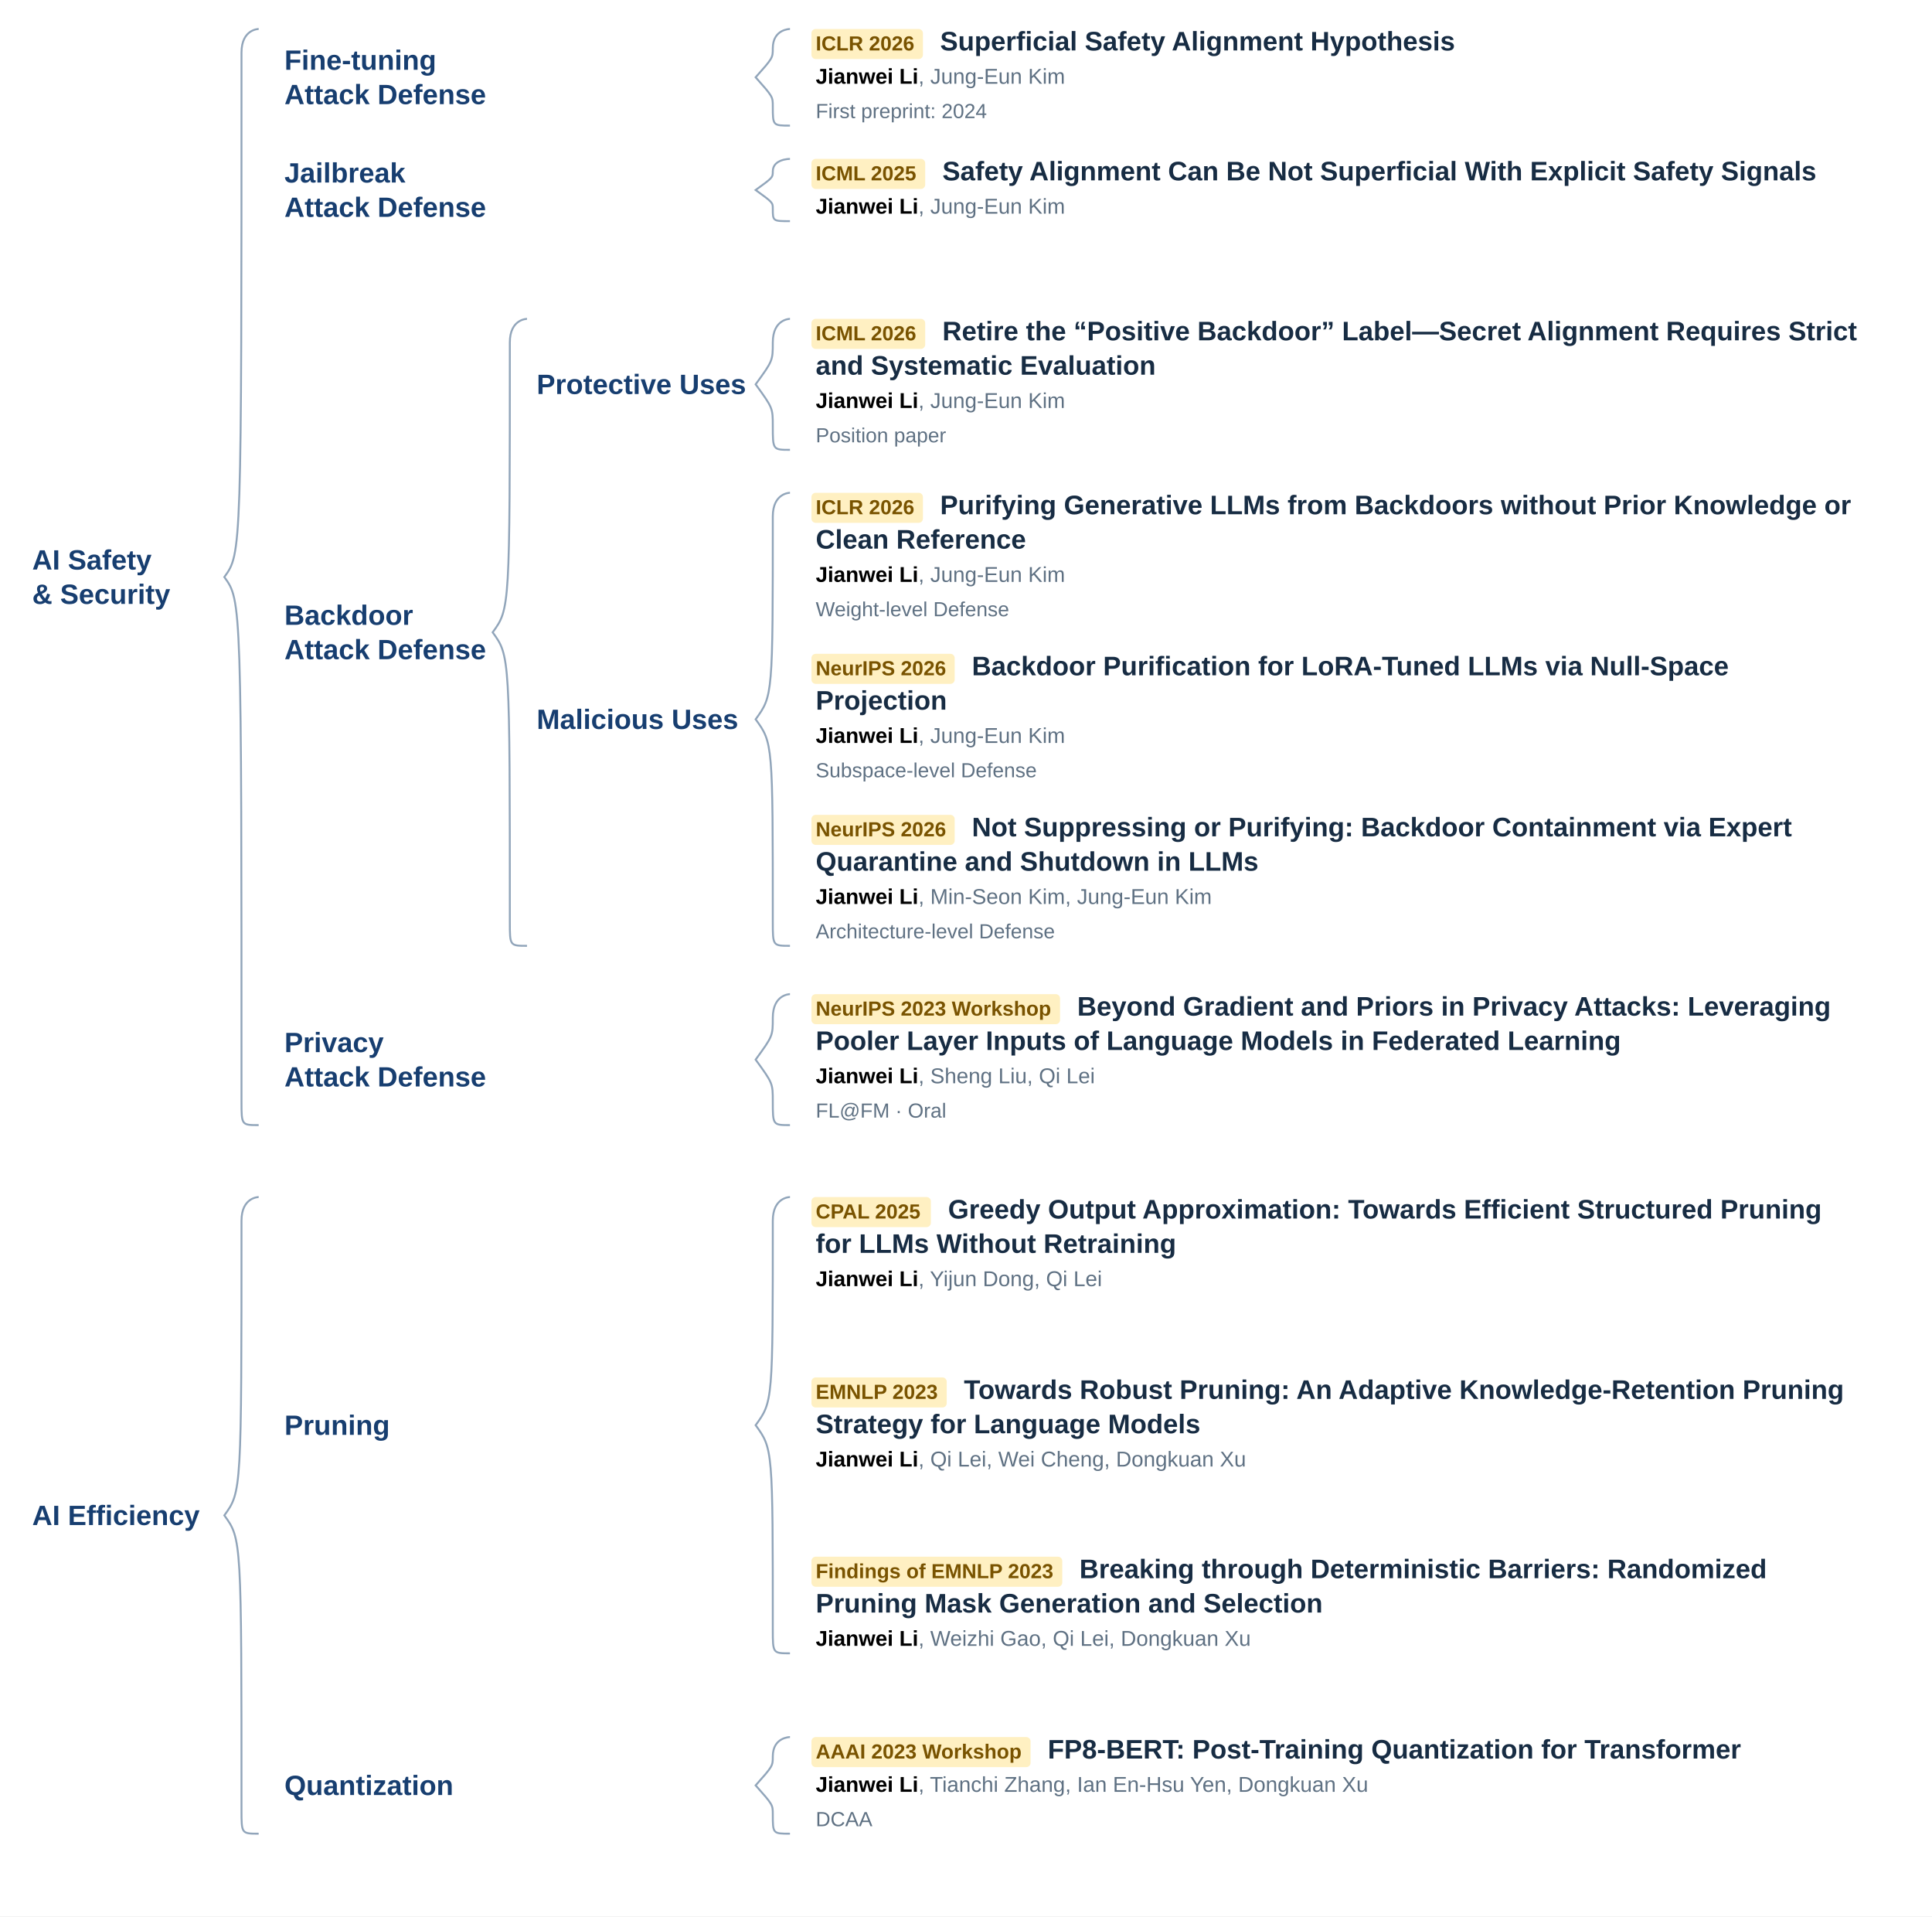
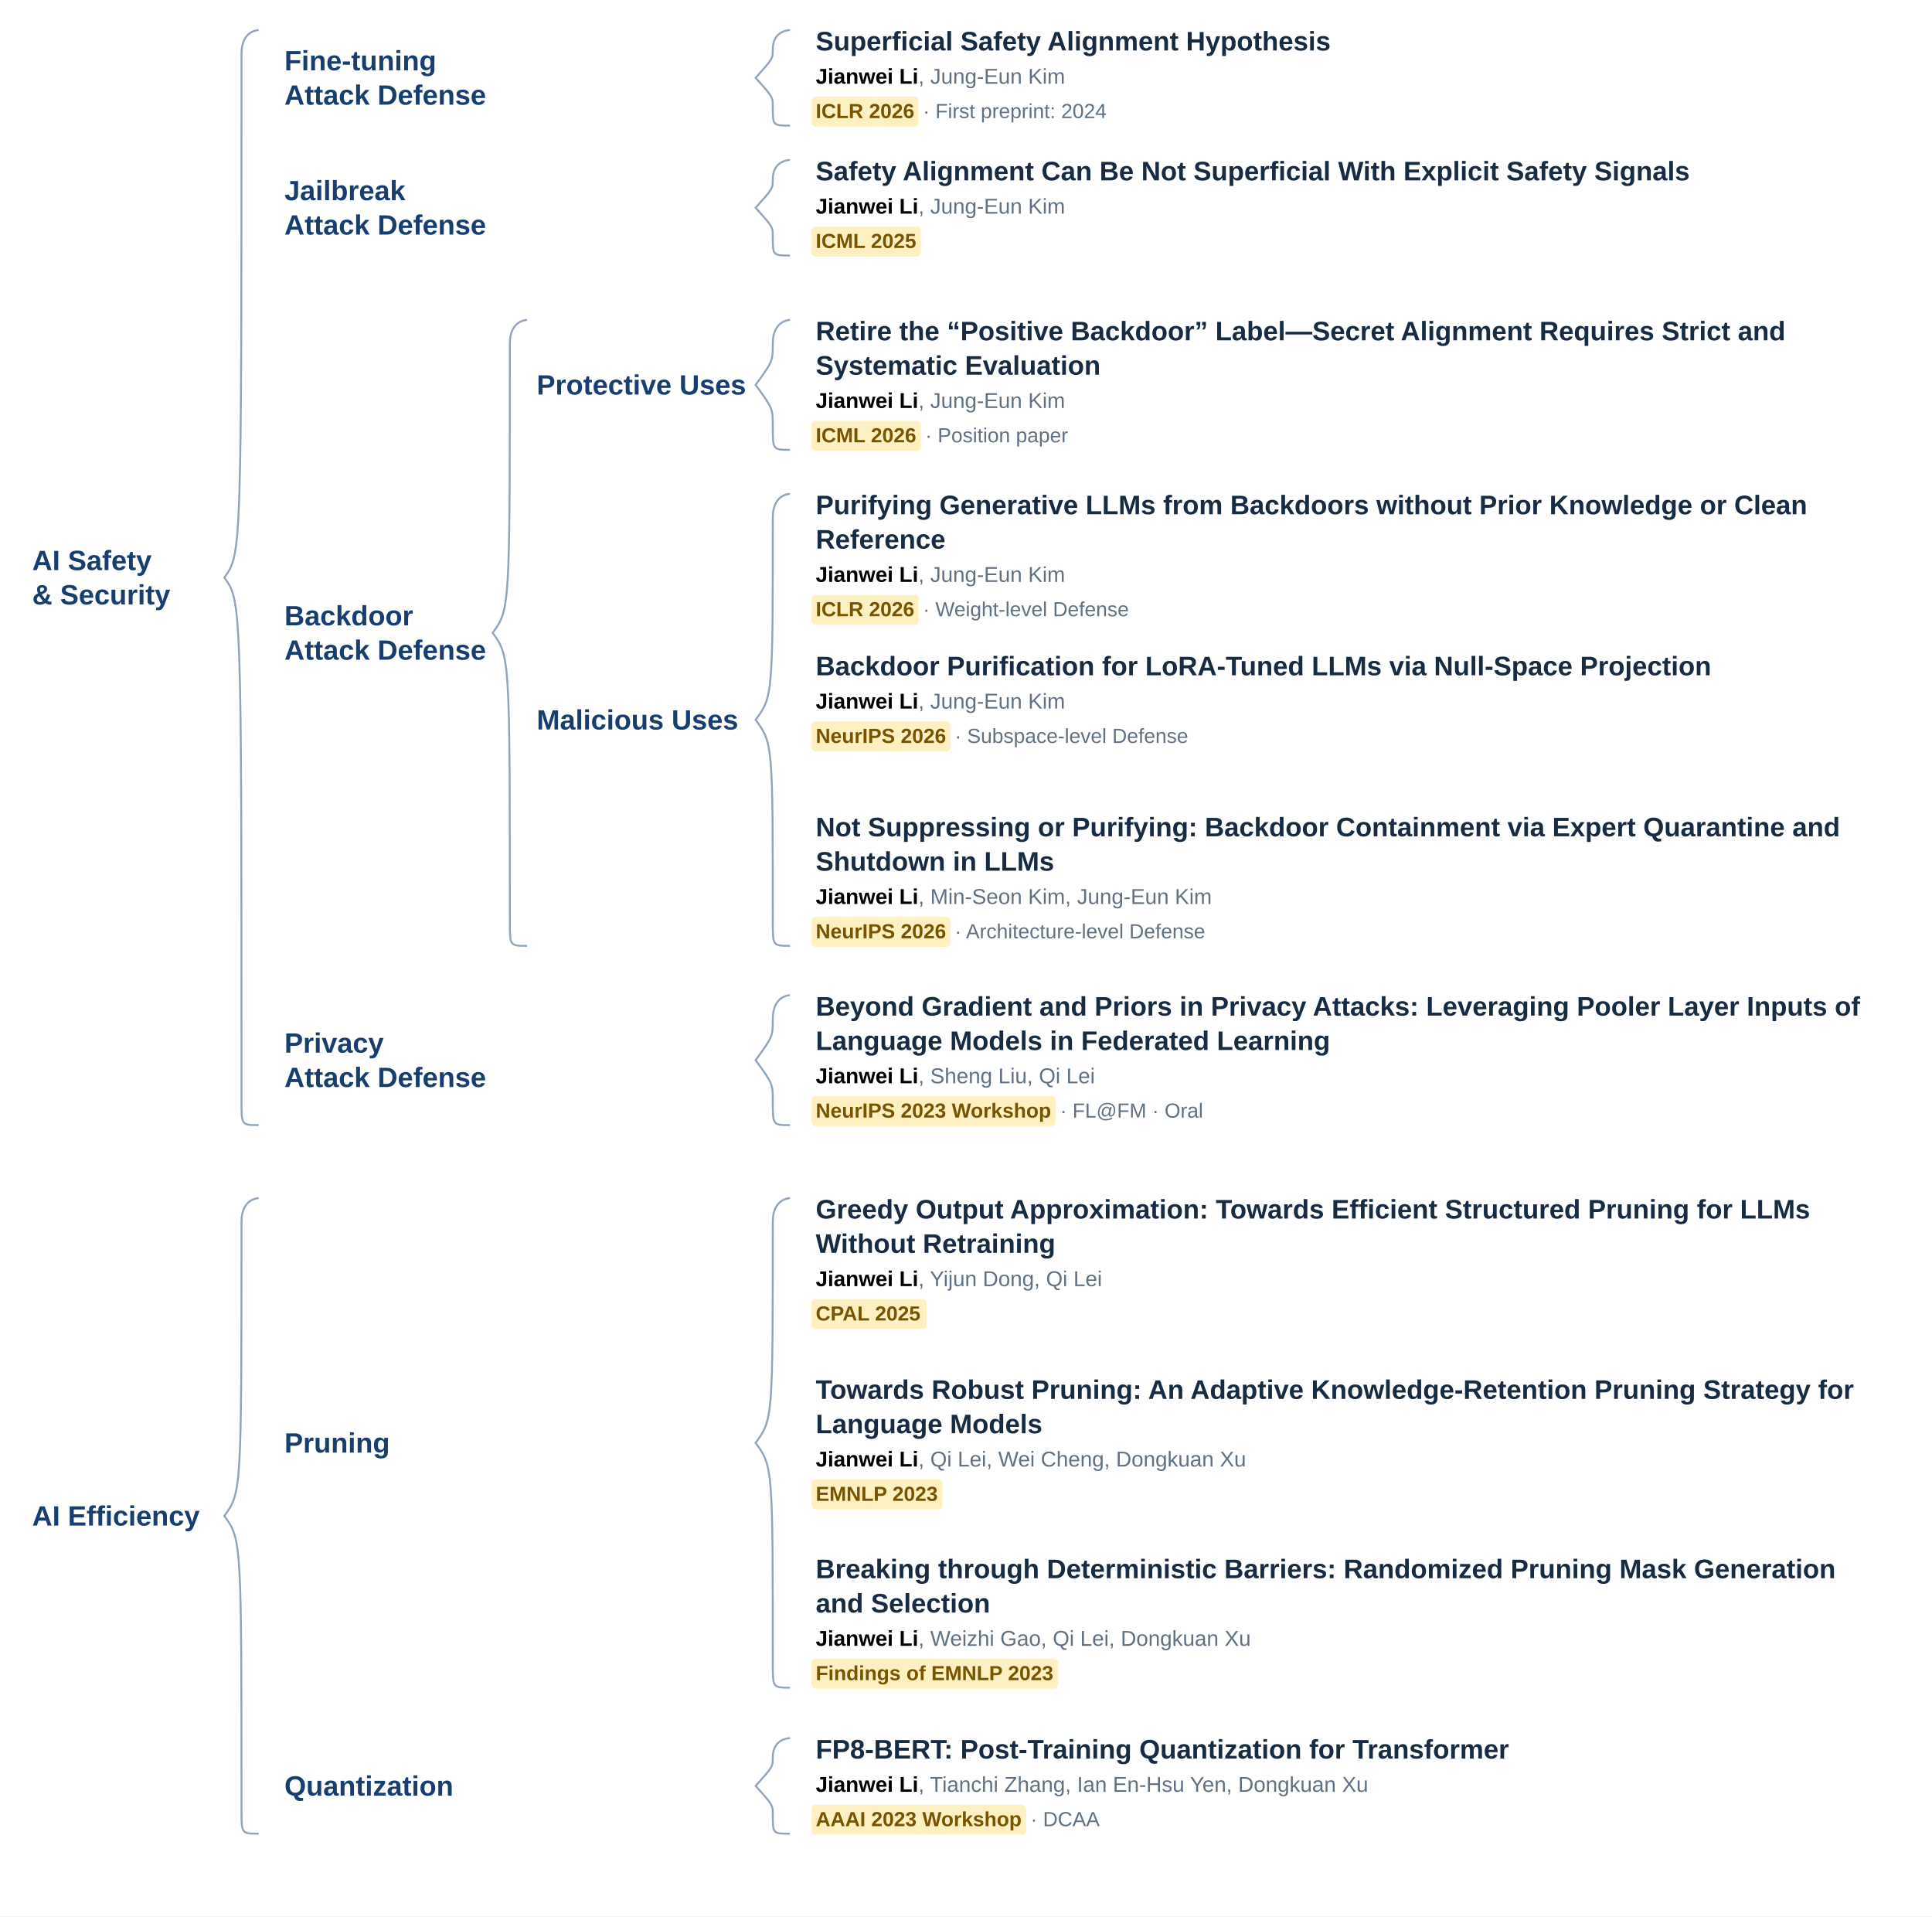
<svg xmlns="http://www.w3.org/2000/svg" width="1800" height="1785" viewBox="0 0 1800 1785" role="img" aria-labelledby="title desc">
  <rect x="0" y="0" width="1800" height="1785" rx="0" fill="#FFFFFF" stroke="none" />
-   <rect x="756" y="27" width="103.874" height="28" rx="4" fill="#FFF0C2" stroke="none" />
-   <text x="760" y="47" font-family="Arial, Helvetica, sans-serif" font-size="19" font-weight="700" fill="#795300">ICLR 2026</text>
-   <text x="875.874" y="47" font-family="Arial, Helvetica, sans-serif" font-size="25" font-weight="700" fill="#172C43">Superficial Safety Alignment Hypothesis</text>
+   <text x="760" y="47" font-family="Arial, Helvetica, sans-serif" font-size="25" font-weight="700" fill="#172C43">Superficial Safety Alignment Hypothesis</text>
  <text x="760" y="78" font-family="Arial, Helvetica, sans-serif" font-size="20" font-weight="400" fill="#5F7183" />
  <text x="760.0" y="78" font-family="Arial, Helvetica, sans-serif" font-size="20" font-weight="700" fill="#000000">Jianwei Li</text>
  <text x="855.586" y="78" font-family="Arial, Helvetica, sans-serif" font-size="20" font-weight="400" fill="#5F7183">, Jung-Eun Kim</text>
-   <text x="760" y="110" font-family="Arial, Helvetica, sans-serif" font-size="19" font-weight="400" fill="#5F7183">First preprint: 2024</text>
-   <rect x="756" y="148" width="105.979" height="28" rx="4" fill="#FFF0C2" stroke="none" />
-   <text x="760" y="168" font-family="Arial, Helvetica, sans-serif" font-size="19" font-weight="700" fill="#795300">ICML 2025</text>
-   <text x="877.979" y="168" font-family="Arial, Helvetica, sans-serif" font-size="25" font-weight="700" fill="#172C43">Safety Alignment Can Be Not Superficial With Explicit Safety Signals</text>
+   <rect x="756" y="90" width="99.874" height="28" rx="4" fill="#FFF0C2" stroke="none" />
+   <text x="760" y="110" font-family="Arial, Helvetica, sans-serif" font-size="19" font-weight="700" fill="#795300">ICLR 2026</text>
+   <text x="859.874" y="110" font-family="Arial, Helvetica, sans-serif" font-size="19" font-weight="400" fill="#5F7183"> · First preprint: 2024</text>
+   <text x="760" y="168" font-family="Arial, Helvetica, sans-serif" font-size="25" font-weight="700" fill="#172C43">Safety Alignment Can Be Not Superficial With Explicit Safety Signals</text>
  <text x="760" y="199" font-family="Arial, Helvetica, sans-serif" font-size="20" font-weight="400" fill="#5F7183" />
  <text x="760.0" y="199" font-family="Arial, Helvetica, sans-serif" font-size="20" font-weight="700" fill="#000000">Jianwei Li</text>
  <text x="855.586" y="199" font-family="Arial, Helvetica, sans-serif" font-size="20" font-weight="400" fill="#5F7183">, Jung-Eun Kim</text>
-   <rect x="756" y="297" width="105.979" height="28" rx="4" fill="#FFF0C2" stroke="none" />
-   <text x="760" y="317" font-family="Arial, Helvetica, sans-serif" font-size="19" font-weight="700" fill="#795300">ICML 2026</text>
-   <text x="877.979" y="317" font-family="Arial, Helvetica, sans-serif" font-size="25" font-weight="700" fill="#172C43">Retire the “Positive Backdoor” Label—Secret Alignment Requires Strict</text>
-   <text x="760" y="349" font-family="Arial, Helvetica, sans-serif" font-size="25" font-weight="700" fill="#172C43">and Systematic Evaluation</text>
+   <rect x="756" y="211" width="101.979" height="28" rx="4" fill="#FFF0C2" stroke="none" />
+   <text x="760" y="231" font-family="Arial, Helvetica, sans-serif" font-size="19" font-weight="700" fill="#795300">ICML 2025</text>
+   <text x="760" y="317" font-family="Arial, Helvetica, sans-serif" font-size="25" font-weight="700" fill="#172C43">Retire the “Positive Backdoor” Label—Secret Alignment Requires Strict and</text>
+   <text x="760" y="349" font-family="Arial, Helvetica, sans-serif" font-size="25" font-weight="700" fill="#172C43">Systematic Evaluation</text>
  <text x="760" y="380" font-family="Arial, Helvetica, sans-serif" font-size="20" font-weight="400" fill="#5F7183" />
  <text x="760.0" y="380" font-family="Arial, Helvetica, sans-serif" font-size="20" font-weight="700" fill="#000000">Jianwei Li</text>
  <text x="855.586" y="380" font-family="Arial, Helvetica, sans-serif" font-size="20" font-weight="400" fill="#5F7183">, Jung-Eun Kim</text>
-   <text x="760" y="412" font-family="Arial, Helvetica, sans-serif" font-size="19" font-weight="400" fill="#5F7183">Position paper</text>
-   <rect x="756" y="459" width="103.874" height="28" rx="4" fill="#FFF0C2" stroke="none" />
-   <text x="760" y="479" font-family="Arial, Helvetica, sans-serif" font-size="19" font-weight="700" fill="#795300">ICLR 2026</text>
-   <text x="875.874" y="479" font-family="Arial, Helvetica, sans-serif" font-size="25" font-weight="700" fill="#172C43">Purifying Generative LLMs from Backdoors without Prior Knowledge or</text>
-   <text x="760" y="511" font-family="Arial, Helvetica, sans-serif" font-size="25" font-weight="700" fill="#172C43">Clean Reference</text>
+   <rect x="756" y="392" width="101.979" height="28" rx="4" fill="#FFF0C2" stroke="none" />
+   <text x="760" y="412" font-family="Arial, Helvetica, sans-serif" font-size="19" font-weight="700" fill="#795300">ICML 2026</text>
+   <text x="861.979" y="412" font-family="Arial, Helvetica, sans-serif" font-size="19" font-weight="400" fill="#5F7183"> · Position paper</text>
+   <text x="760" y="479" font-family="Arial, Helvetica, sans-serif" font-size="25" font-weight="700" fill="#172C43">Purifying Generative LLMs from Backdoors without Prior Knowledge or Clean</text>
+   <text x="760" y="511" font-family="Arial, Helvetica, sans-serif" font-size="25" font-weight="700" fill="#172C43">Reference</text>
  <text x="760" y="542" font-family="Arial, Helvetica, sans-serif" font-size="20" font-weight="400" fill="#5F7183" />
  <text x="760.0" y="542" font-family="Arial, Helvetica, sans-serif" font-size="20" font-weight="700" fill="#000000">Jianwei Li</text>
  <text x="855.586" y="542" font-family="Arial, Helvetica, sans-serif" font-size="20" font-weight="400" fill="#5F7183">, Jung-Eun Kim</text>
-   <text x="760" y="574" font-family="Arial, Helvetica, sans-serif" font-size="19" font-weight="400" fill="#5F7183">Weight-level Defense</text>
-   <rect x="756" y="609" width="133.459" height="28" rx="4" fill="#FFF0C2" stroke="none" />
-   <text x="760" y="629" font-family="Arial, Helvetica, sans-serif" font-size="19" font-weight="700" fill="#795300">NeurIPS 2026</text>
-   <text x="905.459" y="629" font-family="Arial, Helvetica, sans-serif" font-size="25" font-weight="700" fill="#172C43">Backdoor Purification for LoRA-Tuned LLMs via Null-Space</text>
-   <text x="760" y="661" font-family="Arial, Helvetica, sans-serif" font-size="25" font-weight="700" fill="#172C43">Projection</text>
-   <text x="760" y="692" font-family="Arial, Helvetica, sans-serif" font-size="20" font-weight="400" fill="#5F7183" />
-   <text x="760.0" y="692" font-family="Arial, Helvetica, sans-serif" font-size="20" font-weight="700" fill="#000000">Jianwei Li</text>
-   <text x="855.586" y="692" font-family="Arial, Helvetica, sans-serif" font-size="20" font-weight="400" fill="#5F7183">, Jung-Eun Kim</text>
-   <text x="760" y="724" font-family="Arial, Helvetica, sans-serif" font-size="19" font-weight="400" fill="#5F7183">Subspace-level Defense</text>
-   <rect x="756" y="759" width="133.459" height="28" rx="4" fill="#FFF0C2" stroke="none" />
-   <text x="760" y="779" font-family="Arial, Helvetica, sans-serif" font-size="19" font-weight="700" fill="#795300">NeurIPS 2026</text>
-   <text x="905.459" y="779" font-family="Arial, Helvetica, sans-serif" font-size="25" font-weight="700" fill="#172C43">Not Suppressing or Purifying: Backdoor Containment via Expert</text>
-   <text x="760" y="811" font-family="Arial, Helvetica, sans-serif" font-size="25" font-weight="700" fill="#172C43">Quarantine and Shutdown in LLMs</text>
+   <rect x="756" y="554" width="99.874" height="28" rx="4" fill="#FFF0C2" stroke="none" />
+   <text x="760" y="574" font-family="Arial, Helvetica, sans-serif" font-size="19" font-weight="700" fill="#795300">ICLR 2026</text>
+   <text x="859.874" y="574" font-family="Arial, Helvetica, sans-serif" font-size="19" font-weight="400" fill="#5F7183"> · Weight-level Defense</text>
+   <text x="760" y="629" font-family="Arial, Helvetica, sans-serif" font-size="25" font-weight="700" fill="#172C43">Backdoor Purification for LoRA-Tuned LLMs via Null-Space Projection</text>
+   <text x="760" y="660" font-family="Arial, Helvetica, sans-serif" font-size="20" font-weight="400" fill="#5F7183" />
+   <text x="760.0" y="660" font-family="Arial, Helvetica, sans-serif" font-size="20" font-weight="700" fill="#000000">Jianwei Li</text>
+   <text x="855.586" y="660" font-family="Arial, Helvetica, sans-serif" font-size="20" font-weight="400" fill="#5F7183">, Jung-Eun Kim</text>
+   <rect x="756" y="672" width="129.459" height="28" rx="4" fill="#FFF0C2" stroke="none" />
+   <text x="760" y="692" font-family="Arial, Helvetica, sans-serif" font-size="19" font-weight="700" fill="#795300">NeurIPS 2026</text>
+   <text x="889.459" y="692" font-family="Arial, Helvetica, sans-serif" font-size="19" font-weight="400" fill="#5F7183"> · Subspace-level Defense</text>
+   <text x="760" y="779" font-family="Arial, Helvetica, sans-serif" font-size="25" font-weight="700" fill="#172C43">Not Suppressing or Purifying: Backdoor Containment via Expert Quarantine and</text>
+   <text x="760" y="811" font-family="Arial, Helvetica, sans-serif" font-size="25" font-weight="700" fill="#172C43">Shutdown in LLMs</text>
  <text x="760" y="842" font-family="Arial, Helvetica, sans-serif" font-size="20" font-weight="400" fill="#5F7183" />
  <text x="760.0" y="842" font-family="Arial, Helvetica, sans-serif" font-size="20" font-weight="700" fill="#000000">Jianwei Li</text>
  <text x="855.586" y="842" font-family="Arial, Helvetica, sans-serif" font-size="20" font-weight="400" fill="#5F7183">, Min-Seon Kim, Jung-Eun Kim</text>
-   <text x="760" y="874" font-family="Arial, Helvetica, sans-serif" font-size="19" font-weight="400" fill="#5F7183">Architecture-level Defense</text>
-   <rect x="756" y="926" width="231.623" height="28" rx="4" fill="#FFF0C2" stroke="none" />
-   <text x="760" y="946" font-family="Arial, Helvetica, sans-serif" font-size="19" font-weight="700" fill="#795300">NeurIPS 2023 Workshop</text>
-   <text x="1003.623" y="946" font-family="Arial, Helvetica, sans-serif" font-size="25" font-weight="700" fill="#172C43">Beyond Gradient and Priors in Privacy Attacks: Leveraging</text>
-   <text x="760" y="978" font-family="Arial, Helvetica, sans-serif" font-size="25" font-weight="700" fill="#172C43">Pooler Layer Inputs of Language Models in Federated Learning</text>
+   <rect x="756" y="854" width="129.459" height="28" rx="4" fill="#FFF0C2" stroke="none" />
+   <text x="760" y="874" font-family="Arial, Helvetica, sans-serif" font-size="19" font-weight="700" fill="#795300">NeurIPS 2026</text>
+   <text x="889.459" y="874" font-family="Arial, Helvetica, sans-serif" font-size="19" font-weight="400" fill="#5F7183"> · Architecture-level Defense</text>
+   <text x="760" y="946" font-family="Arial, Helvetica, sans-serif" font-size="25" font-weight="700" fill="#172C43">Beyond Gradient and Priors in Privacy Attacks: Leveraging Pooler Layer Inputs of</text>
+   <text x="760" y="978" font-family="Arial, Helvetica, sans-serif" font-size="25" font-weight="700" fill="#172C43">Language Models in Federated Learning</text>
  <text x="760" y="1009" font-family="Arial, Helvetica, sans-serif" font-size="20" font-weight="400" fill="#5F7183" />
  <text x="760.0" y="1009" font-family="Arial, Helvetica, sans-serif" font-size="20" font-weight="700" fill="#000000">Jianwei Li</text>
  <text x="855.586" y="1009" font-family="Arial, Helvetica, sans-serif" font-size="20" font-weight="400" fill="#5F7183">, Sheng Liu, Qi Lei</text>
-   <text x="760" y="1041" font-family="Arial, Helvetica, sans-serif" font-size="19" font-weight="400" fill="#5F7183">FL@FM · Oral</text>
-   <rect x="756" y="1115" width="111.268" height="28" rx="4" fill="#FFF0C2" stroke="none" />
-   <text x="760" y="1135" font-family="Arial, Helvetica, sans-serif" font-size="19" font-weight="700" fill="#795300">CPAL 2025</text>
-   <text x="883.268" y="1135" font-family="Arial, Helvetica, sans-serif" font-size="25" font-weight="700" fill="#172C43">Greedy Output Approximation: Towards Efficient Structured Pruning</text>
-   <text x="760" y="1167" font-family="Arial, Helvetica, sans-serif" font-size="25" font-weight="700" fill="#172C43">for LLMs Without Retraining</text>
+   <rect x="756" y="1021" width="227.623" height="28" rx="4" fill="#FFF0C2" stroke="none" />
+   <text x="760" y="1041" font-family="Arial, Helvetica, sans-serif" font-size="19" font-weight="700" fill="#795300">NeurIPS 2023 Workshop</text>
+   <text x="987.623" y="1041" font-family="Arial, Helvetica, sans-serif" font-size="19" font-weight="400" fill="#5F7183"> · FL@FM · Oral</text>
+   <text x="760" y="1135" font-family="Arial, Helvetica, sans-serif" font-size="25" font-weight="700" fill="#172C43">Greedy Output Approximation: Towards Efficient Structured Pruning for LLMs</text>
+   <text x="760" y="1167" font-family="Arial, Helvetica, sans-serif" font-size="25" font-weight="700" fill="#172C43">Without Retraining</text>
  <text x="760" y="1198" font-family="Arial, Helvetica, sans-serif" font-size="20" font-weight="400" fill="#5F7183" />
  <text x="760.0" y="1198" font-family="Arial, Helvetica, sans-serif" font-size="20" font-weight="700" fill="#000000">Jianwei Li</text>
  <text x="855.586" y="1198" font-family="Arial, Helvetica, sans-serif" font-size="20" font-weight="400" fill="#5F7183">, Yijun Dong, Qi Lei</text>
-   <rect x="756" y="1283" width="126.046" height="28" rx="4" fill="#FFF0C2" stroke="none" />
-   <text x="760" y="1303" font-family="Arial, Helvetica, sans-serif" font-size="19" font-weight="700" fill="#795300">EMNLP 2023</text>
-   <text x="898.046" y="1303" font-family="Arial, Helvetica, sans-serif" font-size="25" font-weight="700" fill="#172C43">Towards Robust Pruning: An Adaptive Knowledge-Retention Pruning</text>
-   <text x="760" y="1335" font-family="Arial, Helvetica, sans-serif" font-size="25" font-weight="700" fill="#172C43">Strategy for Language Models</text>
+   <rect x="756" y="1210" width="107.268" height="28" rx="4" fill="#FFF0C2" stroke="none" />
+   <text x="760" y="1230" font-family="Arial, Helvetica, sans-serif" font-size="19" font-weight="700" fill="#795300">CPAL 2025</text>
+   <text x="760" y="1303" font-family="Arial, Helvetica, sans-serif" font-size="25" font-weight="700" fill="#172C43">Towards Robust Pruning: An Adaptive Knowledge-Retention Pruning Strategy for</text>
+   <text x="760" y="1335" font-family="Arial, Helvetica, sans-serif" font-size="25" font-weight="700" fill="#172C43">Language Models</text>
  <text x="760" y="1366" font-family="Arial, Helvetica, sans-serif" font-size="20" font-weight="400" fill="#5F7183" />
  <text x="760.0" y="1366" font-family="Arial, Helvetica, sans-serif" font-size="20" font-weight="700" fill="#000000">Jianwei Li</text>
  <text x="855.586" y="1366" font-family="Arial, Helvetica, sans-serif" font-size="20" font-weight="400" fill="#5F7183">, Qi Lei, Wei Cheng, Dongkuan Xu</text>
-   <rect x="756" y="1450" width="233.691" height="28" rx="4" fill="#FFF0C2" stroke="none" />
-   <text x="760" y="1470" font-family="Arial, Helvetica, sans-serif" font-size="19" font-weight="700" fill="#795300">Findings of EMNLP 2023</text>
-   <text x="1005.691" y="1470" font-family="Arial, Helvetica, sans-serif" font-size="25" font-weight="700" fill="#172C43">Breaking through Deterministic Barriers: Randomized</text>
-   <text x="760" y="1502" font-family="Arial, Helvetica, sans-serif" font-size="25" font-weight="700" fill="#172C43">Pruning Mask Generation and Selection</text>
+   <rect x="756" y="1378" width="122.046" height="28" rx="4" fill="#FFF0C2" stroke="none" />
+   <text x="760" y="1398" font-family="Arial, Helvetica, sans-serif" font-size="19" font-weight="700" fill="#795300">EMNLP 2023</text>
+   <text x="760" y="1470" font-family="Arial, Helvetica, sans-serif" font-size="25" font-weight="700" fill="#172C43">Breaking through Deterministic Barriers: Randomized Pruning Mask Generation</text>
+   <text x="760" y="1502" font-family="Arial, Helvetica, sans-serif" font-size="25" font-weight="700" fill="#172C43">and Selection</text>
  <text x="760" y="1533" font-family="Arial, Helvetica, sans-serif" font-size="20" font-weight="400" fill="#5F7183" />
  <text x="760.0" y="1533" font-family="Arial, Helvetica, sans-serif" font-size="20" font-weight="700" fill="#000000">Jianwei Li</text>
  <text x="855.586" y="1533" font-family="Arial, Helvetica, sans-serif" font-size="20" font-weight="400" fill="#5F7183">, Weizhi Gao, Qi Lei, Dongkuan Xu</text>
-   <rect x="756" y="1618" width="204.152" height="28" rx="4" fill="#FFF0C2" stroke="none" />
-   <text x="760" y="1638" font-family="Arial, Helvetica, sans-serif" font-size="19" font-weight="700" fill="#795300">AAAI 2023 Workshop</text>
-   <text x="976.152" y="1638" font-family="Arial, Helvetica, sans-serif" font-size="25" font-weight="700" fill="#172C43">FP8-BERT: Post-Training Quantization for Transformer</text>
+   <rect x="756" y="1545" width="229.691" height="28" rx="4" fill="#FFF0C2" stroke="none" />
+   <text x="760" y="1565" font-family="Arial, Helvetica, sans-serif" font-size="19" font-weight="700" fill="#795300">Findings of EMNLP 2023</text>
+   <text x="760" y="1638" font-family="Arial, Helvetica, sans-serif" font-size="25" font-weight="700" fill="#172C43">FP8-BERT: Post-Training Quantization for Transformer</text>
  <text x="760" y="1669" font-family="Arial, Helvetica, sans-serif" font-size="20" font-weight="400" fill="#5F7183" />
  <text x="760.0" y="1669" font-family="Arial, Helvetica, sans-serif" font-size="20" font-weight="700" fill="#000000">Jianwei Li</text>
  <text x="855.586" y="1669" font-family="Arial, Helvetica, sans-serif" font-size="20" font-weight="400" fill="#5F7183">, Tianchi Zhang, Ian En-Hsu Yen, Dongkuan Xu</text>
-   <text x="760" y="1701" font-family="Arial, Helvetica, sans-serif" font-size="19" font-weight="400" fill="#5F7183">DCAA</text>
-   <text x="265" y="65.0" font-family="Arial, Helvetica, sans-serif" font-size="26" font-weight="700" fill="#173E70">Fine-tuning</text>
-   <text x="265" y="97.0" font-family="Arial, Helvetica, sans-serif" font-size="26" font-weight="700" fill="#173E70">Attack Defense</text>
-   <path d="M736 27 C736 27 720 27 720 45.0 C720 54.0 720 54.0 704 72.0 C720 90.0 720 90.0 720 99.0 C720 117 720 117 736 117" fill="none" stroke="#91A5BA" stroke-width="1.8" />
-   <text x="265" y="170.0" font-family="Arial, Helvetica, sans-serif" font-size="26" font-weight="700" fill="#173E70">Jailbreak</text>
-   <text x="265" y="202.0" font-family="Arial, Helvetica, sans-serif" font-size="26" font-weight="700" fill="#173E70">Attack Defense</text>
-   <path d="M736 148 C736 148 720 148 720 159.6 C720 165.4 720 165.4 704 177.0 C720 188.6 720 188.6 720 194.4 C720 206 720 206 736 206" fill="none" stroke="#91A5BA" stroke-width="1.8" />
-   <text x="500" y="367.0" font-family="Arial, Helvetica, sans-serif" font-size="26" font-weight="700" fill="#173E70">Protective Uses</text>
-   <path d="M736 297 C736 297 720 297 720 319 C720 336.0 720 336.0 704 358.0 C720 380.0 720 380.0 720 397 C720 419 720 419 736 419" fill="none" stroke="#91A5BA" stroke-width="1.8" />
-   <text x="500" y="679.0" font-family="Arial, Helvetica, sans-serif" font-size="26" font-weight="700" fill="#173E70">Malicious Uses</text>
-   <path d="M736 459 C736 459 720 459 720 481 C720 648.0 720 648.0 704 670.0 C720 692.0 720 692.0 720 859 C720 881 720 881 736 881" fill="none" stroke="#91A5BA" stroke-width="1.8" />
-   <text x="265" y="582.0" font-family="Arial, Helvetica, sans-serif" font-size="26" font-weight="700" fill="#173E70">Backdoor</text>
-   <text x="265" y="614.0" font-family="Arial, Helvetica, sans-serif" font-size="26" font-weight="700" fill="#173E70">Attack Defense</text>
-   <path d="M491 297 C491 297 475 297 475 319 C475 567.0 475 567.0 459 589.0 C475 611.0 475 611.0 475 859 C475 881 475 881 491 881" fill="none" stroke="#91A5BA" stroke-width="1.8" />
-   <text x="265" y="980.0" font-family="Arial, Helvetica, sans-serif" font-size="26" font-weight="700" fill="#173E70">Privacy</text>
-   <text x="265" y="1012.0" font-family="Arial, Helvetica, sans-serif" font-size="26" font-weight="700" fill="#173E70">Attack Defense</text>
-   <path d="M736 926 C736 926 720 926 720 948 C720 965.0 720 965.0 704 987.0 C720 1009.0 720 1009.0 720 1026 C720 1048 720 1048 736 1048" fill="none" stroke="#91A5BA" stroke-width="1.8" />
-   <text x="30" y="530.5" font-family="Arial, Helvetica, sans-serif" font-size="26" font-weight="700" fill="#173E70">AI Safety</text>
-   <text x="30" y="562.5" font-family="Arial, Helvetica, sans-serif" font-size="26" font-weight="700" fill="#173E70">&amp; Security</text>
-   <path d="M241 27 C241 27 225 27 225 49 C225 515.5 225 515.5 209 537.5 C225 559.5 225 559.5 225 1026 C225 1048 225 1048 241 1048" fill="none" stroke="#91A5BA" stroke-width="1.8" />
-   <text x="265" y="1336.5" font-family="Arial, Helvetica, sans-serif" font-size="26" font-weight="700" fill="#173E70">Pruning</text>
-   <path d="M736 1115 C736 1115 720 1115 720 1137 C720 1305.5 720 1305.5 704 1327.5 C720 1349.5 720 1349.5 720 1518 C720 1540 720 1540 736 1540" fill="none" stroke="#91A5BA" stroke-width="1.8" />
-   <text x="265" y="1672.0" font-family="Arial, Helvetica, sans-serif" font-size="26" font-weight="700" fill="#173E70">Quantization</text>
-   <path d="M736 1618 C736 1618 720 1618 720 1636.0 C720 1645.0 720 1645.0 704 1663.0 C720 1681.0 720 1681.0 720 1690.0 C720 1708 720 1708 736 1708" fill="none" stroke="#91A5BA" stroke-width="1.8" />
-   <text x="30" y="1420.5" font-family="Arial, Helvetica, sans-serif" font-size="26" font-weight="700" fill="#173E70">AI Efficiency</text>
-   <path d="M241 1115 C241 1115 225 1115 225 1137 C225 1389.5 225 1389.5 209 1411.5 C225 1433.5 225 1433.5 225 1686 C225 1708 225 1708 241 1708" fill="none" stroke="#91A5BA" stroke-width="1.8" />
+   <rect x="756" y="1681" width="200.152" height="28" rx="4" fill="#FFF0C2" stroke="none" />
+   <text x="760" y="1701" font-family="Arial, Helvetica, sans-serif" font-size="19" font-weight="700" fill="#795300">AAAI 2023 Workshop</text>
+   <text x="960.152" y="1701" font-family="Arial, Helvetica, sans-serif" font-size="19" font-weight="400" fill="#5F7183"> · DCAA</text>
+   <text x="265" y="65.5" font-family="Arial, Helvetica, sans-serif" font-size="26" font-weight="700" fill="#173E70">Fine-tuning</text>
+   <text x="265" y="97.5" font-family="Arial, Helvetica, sans-serif" font-size="26" font-weight="700" fill="#173E70">Attack Defense</text>
+   <path d="M736 28 C736 28 720 28 720 45.8 C720 54.7 720 54.7 704 72.5 C720 90.3 720 90.3 720 99.2 C720 117 720 117 736 117" fill="none" stroke="#91A5BA" stroke-width="1.8" />
+   <text x="265" y="186.5" font-family="Arial, Helvetica, sans-serif" font-size="26" font-weight="700" fill="#173E70">Jailbreak</text>
+   <text x="265" y="218.5" font-family="Arial, Helvetica, sans-serif" font-size="26" font-weight="700" fill="#173E70">Attack Defense</text>
+   <path d="M736 149 C736 149 720 149 720 166.8 C720 175.7 720 175.7 704 193.5 C720 211.3 720 211.3 720 220.2 C720 238 720 238 736 238" fill="none" stroke="#91A5BA" stroke-width="1.8" />
+   <text x="500" y="367.5" font-family="Arial, Helvetica, sans-serif" font-size="26" font-weight="700" fill="#173E70">Protective Uses</text>
+   <path d="M736 298 C736 298 720 298 720 320 C720 336.5 720 336.5 704 358.5 C720 380.5 720 380.5 720 397 C720 419 720 419 736 419" fill="none" stroke="#91A5BA" stroke-width="1.8" />
+   <text x="500" y="679.5" font-family="Arial, Helvetica, sans-serif" font-size="26" font-weight="700" fill="#173E70">Malicious Uses</text>
+   <path d="M736 460 C736 460 720 460 720 482 C720 648.5 720 648.5 704 670.5 C720 692.5 720 692.5 720 859 C720 881 720 881 736 881" fill="none" stroke="#91A5BA" stroke-width="1.8" />
+   <text x="265" y="582.5" font-family="Arial, Helvetica, sans-serif" font-size="26" font-weight="700" fill="#173E70">Backdoor</text>
+   <text x="265" y="614.5" font-family="Arial, Helvetica, sans-serif" font-size="26" font-weight="700" fill="#173E70">Attack Defense</text>
+   <path d="M491 298 C491 298 475 298 475 320 C475 567.5 475 567.5 459 589.5 C475 611.5 475 611.5 475 859 C475 881 475 881 491 881" fill="none" stroke="#91A5BA" stroke-width="1.8" />
+   <text x="265" y="980.5" font-family="Arial, Helvetica, sans-serif" font-size="26" font-weight="700" fill="#173E70">Privacy</text>
+   <text x="265" y="1012.5" font-family="Arial, Helvetica, sans-serif" font-size="26" font-weight="700" fill="#173E70">Attack Defense</text>
+   <path d="M736 927 C736 927 720 927 720 949 C720 965.5 720 965.5 704 987.5 C720 1009.5 720 1009.5 720 1026 C720 1048 720 1048 736 1048" fill="none" stroke="#91A5BA" stroke-width="1.8" />
+   <text x="30" y="531.0" font-family="Arial, Helvetica, sans-serif" font-size="26" font-weight="700" fill="#173E70">AI Safety</text>
+   <text x="30" y="563.0" font-family="Arial, Helvetica, sans-serif" font-size="26" font-weight="700" fill="#173E70">&amp; Security</text>
+   <path d="M241 28 C241 28 225 28 225 50 C225 516.0 225 516.0 209 538.0 C225 560.0 225 560.0 225 1026 C225 1048 225 1048 241 1048" fill="none" stroke="#91A5BA" stroke-width="1.8" />
+   <text x="265" y="1353.0" font-family="Arial, Helvetica, sans-serif" font-size="26" font-weight="700" fill="#173E70">Pruning</text>
+   <path d="M736 1116 C736 1116 720 1116 720 1138 C720 1322.0 720 1322.0 704 1344.0 C720 1366.0 720 1366.0 720 1550 C720 1572 720 1572 736 1572" fill="none" stroke="#91A5BA" stroke-width="1.8" />
+   <text x="265" y="1672.5" font-family="Arial, Helvetica, sans-serif" font-size="26" font-weight="700" fill="#173E70">Quantization</text>
+   <path d="M736 1619 C736 1619 720 1619 720 1636.8 C720 1645.7 720 1645.7 704 1663.5 C720 1681.3 720 1681.3 720 1690.2 C720 1708 720 1708 736 1708" fill="none" stroke="#91A5BA" stroke-width="1.8" />
+   <text x="30" y="1421.0" font-family="Arial, Helvetica, sans-serif" font-size="26" font-weight="700" fill="#173E70">AI Efficiency</text>
+   <path d="M241 1116 C241 1116 225 1116 225 1138 C225 1390.0 225 1390.0 209 1412.0 C225 1434.0 225 1434.0 225 1686 C225 1708 225 1708 241 1708" fill="none" stroke="#91A5BA" stroke-width="1.8" />
</svg>
